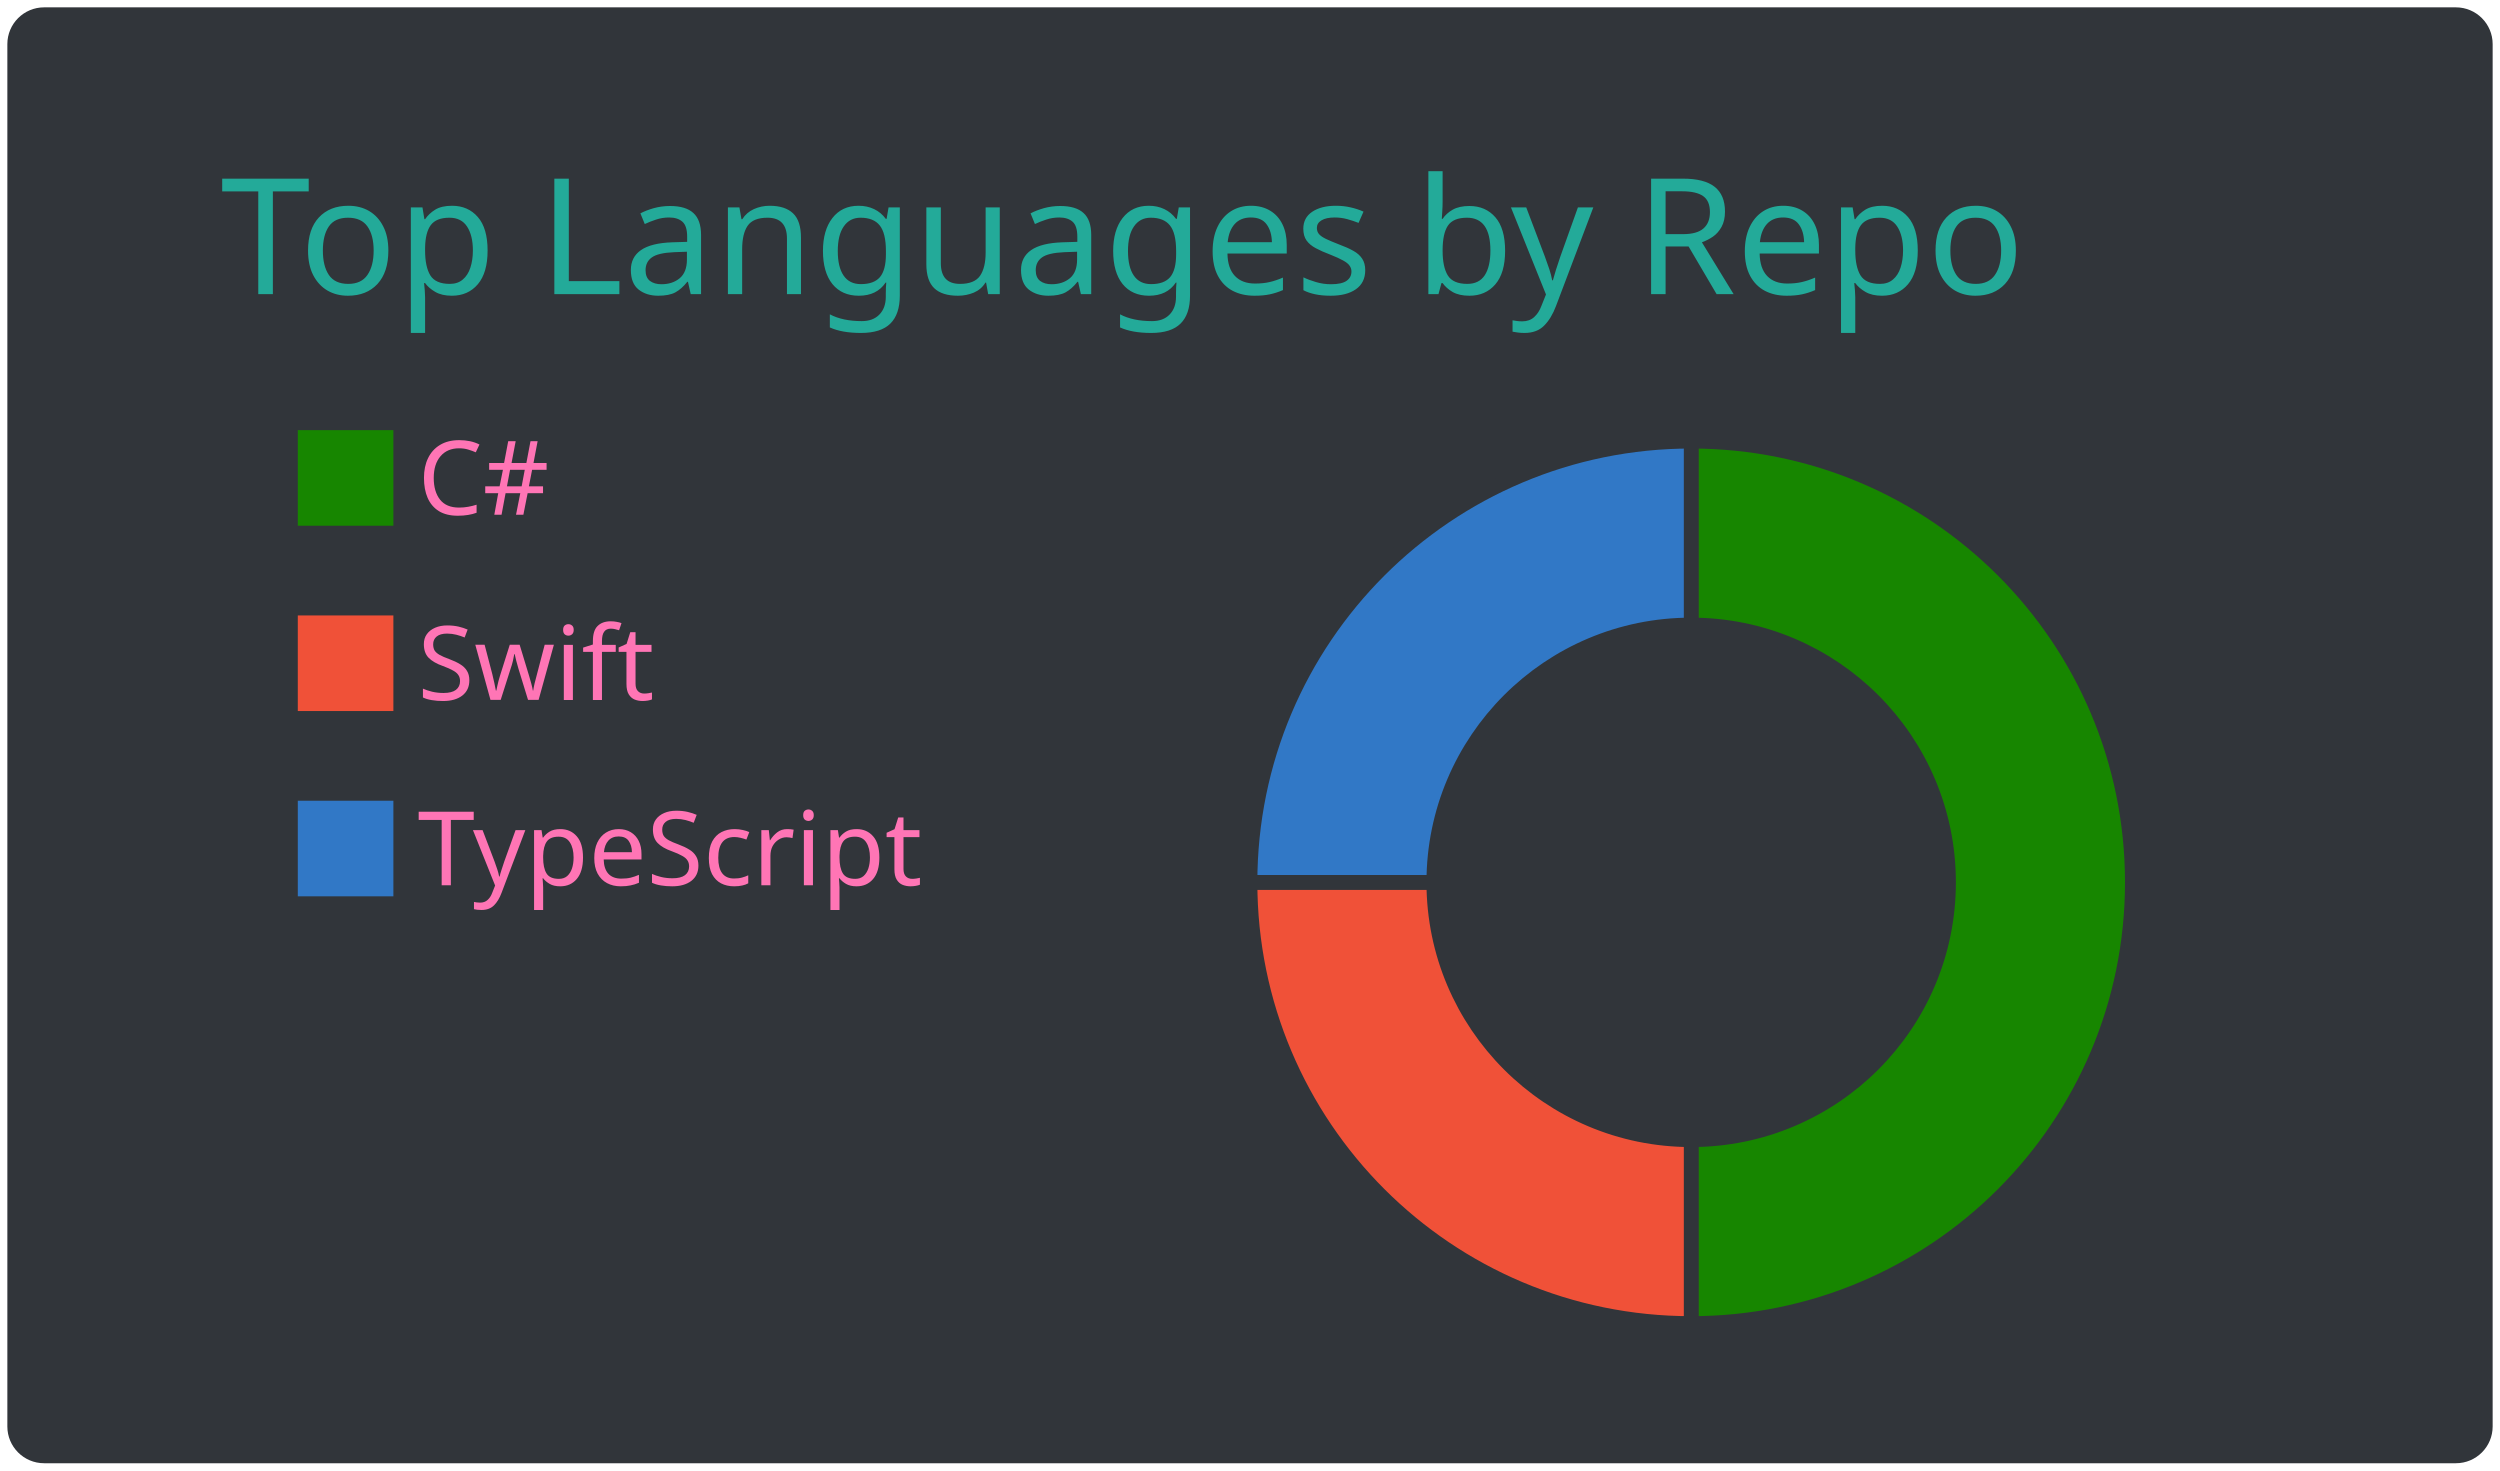
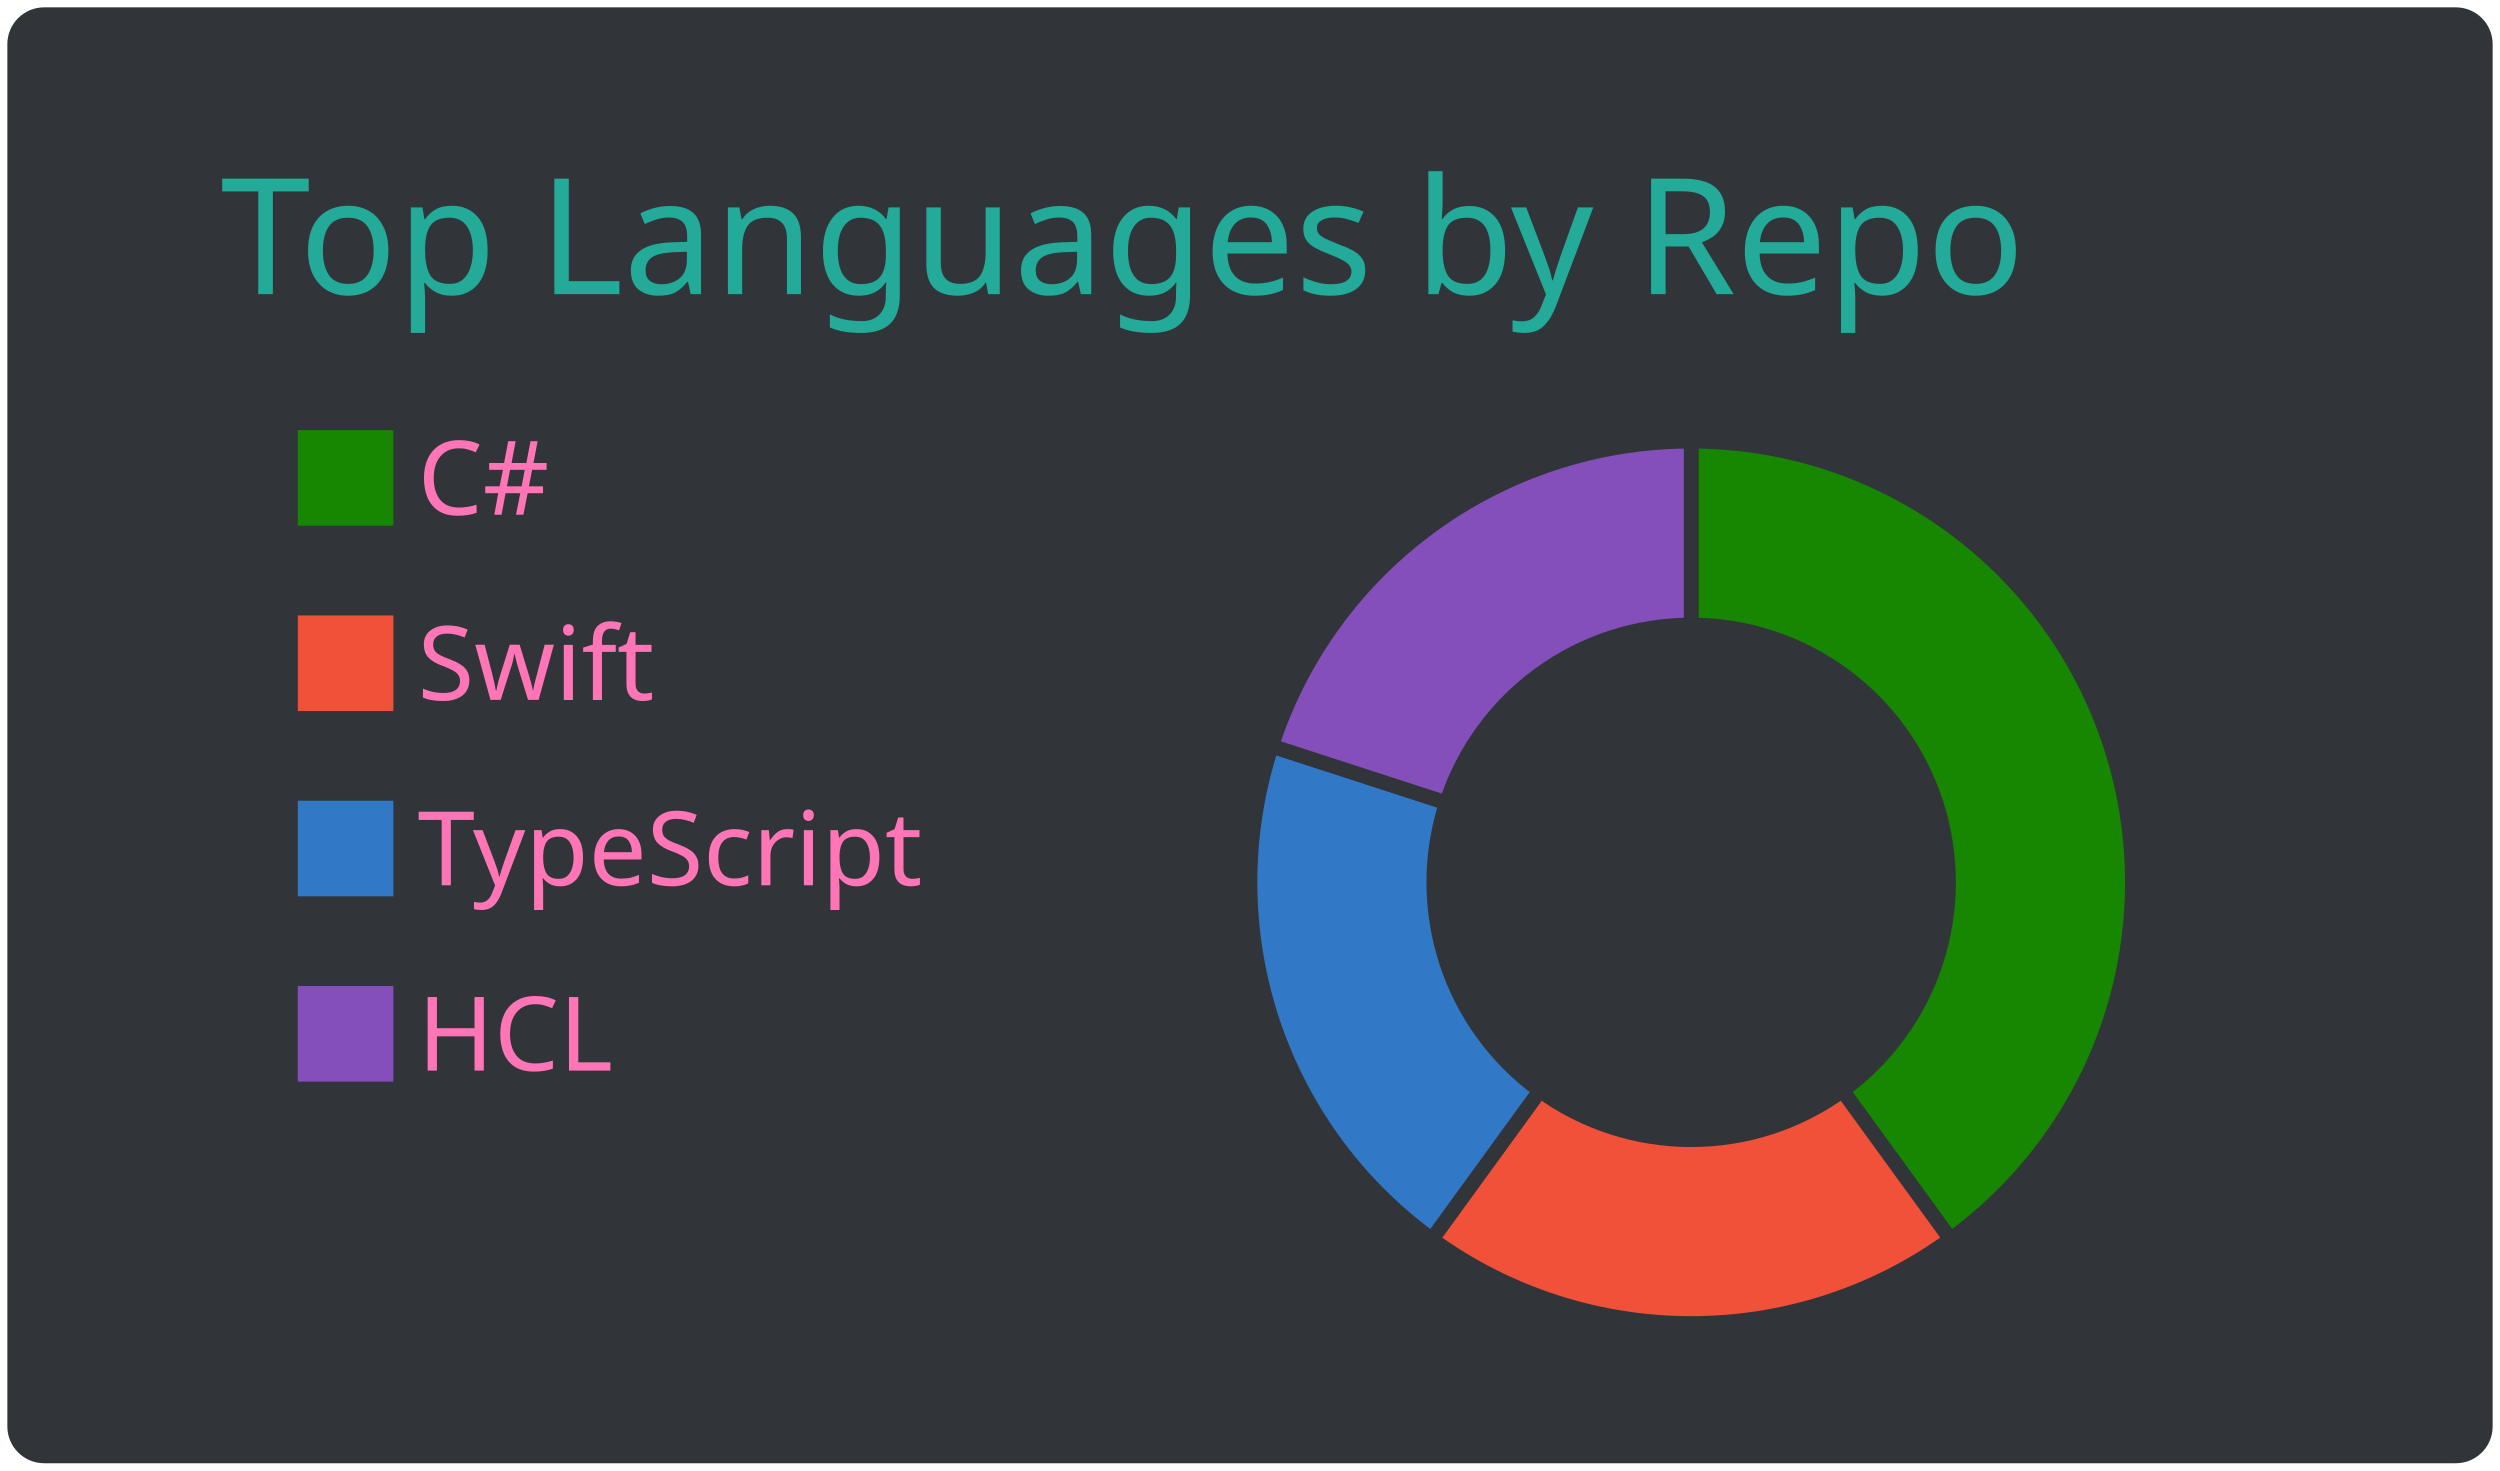
<svg xmlns="http://www.w3.org/2000/svg" width="340" height="200" viewBox="0 0 340 200">
  <style>* {
          font-family: 'Segoe UI', Ubuntu, "Helvetica Neue", Sans-Serif
        }</style>
  <rect x="1" y="1" rx="5" ry="5" height="99%" width="99.412%" stroke="#000000" stroke-width="1" fill="#31353a" stroke-opacity="0" />
  <text x="30" y="40" style="font-size: 22px; fill: #19f9d899;">Top Languages by Repo</text>
  <g transform="translate(0,40)">
    <g transform="translate(40,0)">
      <rect y="18" width="14" height="14" fill="#178600" stroke="#31353a" style="stroke-width: 1px;" />
      <rect y="43.2" width="14" height="14" fill="#F05138" stroke="#31353a" style="stroke-width: 1px;" />
      <rect y="68.4" width="14" height="14" fill="#3178c6" stroke="#31353a" style="stroke-width: 1px;" />
+       <rect y="93.6" width="14" height="14" fill="#844FBA" stroke="#31353a" style="stroke-width: 1px;" />
      <text x="16.8" y="30" style="fill: #ff75b5; font-size: 14px;">C#</text>
      <text x="16.8" y="55.2" style="fill: #ff75b5; font-size: 14px;">Swift</text>
      <text x="16.8" y="80.4" style="fill: #ff75b5; font-size: 14px;">TypeScript</text>
+       <text x="16.8" y="105.6" style="fill: #ff75b5; font-size: 14px;">HCL</text>
    </g>
    <g transform="translate( 230, 80 )">
      <g class="arc">
-         <path d="M3.67394039744206e-15,-60A60,60,0,1,1,3.67394039744206e-15,60L2.1431318985078682e-15,35A35,35,0,1,0,2.1431318985078682e-15,-35Z" style="fill: #178600; stroke-width: 2px;" stroke="#31353a" />
+         <path d="M3.67394039744206e-15,-60A60,60,0,0,1,35.267,48.541L20.572,28.316A35,35,0,0,0,2.1431318985078682e-15,-35Z" style="fill: #178600; stroke-width: 2px;" stroke="#31353a" />
      </g>
      <g class="arc">
-         <path d="M3.67394039744206e-15,60A60,60,0,0,1,-60,7.34788079488412e-15L-35,4.2862637970157365e-15A35,35,0,0,0,2.1431318985078682e-15,35Z" style="fill: #F05138; stroke-width: 2px;" stroke="#31353a" />
+         <path d="M35.267,48.541A60,60,0,0,1,-35.267,48.541L-20.572,28.316A35,35,0,0,0,20.572,28.316Z" style="fill: #F05138; stroke-width: 2px;" stroke="#31353a" />
      </g>
      <g class="arc">
-         <path d="M-60,7.34788079488412e-15A60,60,0,0,1,-1.1021821192326178e-14,-60L-6.429395695523604e-15,-35A35,35,0,0,0,-35,4.2862637970157365e-15Z" style="fill: #3178c6; stroke-width: 2px;" stroke="#31353a" />
+         <path d="M-35.267,48.541A60,60,0,0,1,-57.063,-18.541L-33.287,-10.816A35,35,0,0,0,-20.572,28.316Z" style="fill: #3178c6; stroke-width: 2px;" stroke="#31353a" />
+       </g>
+       <g class="arc">
+         <path d="M-57.063,-18.541A60,60,0,0,1,-1.1021821192326178e-14,-60L-6.429395695523604e-15,-35A35,35,0,0,0,-33.287,-10.816Z" style="fill: #844FBA; stroke-width: 2px;" stroke="#31353a" />
      </g>
    </g>
  </g>
</svg>
